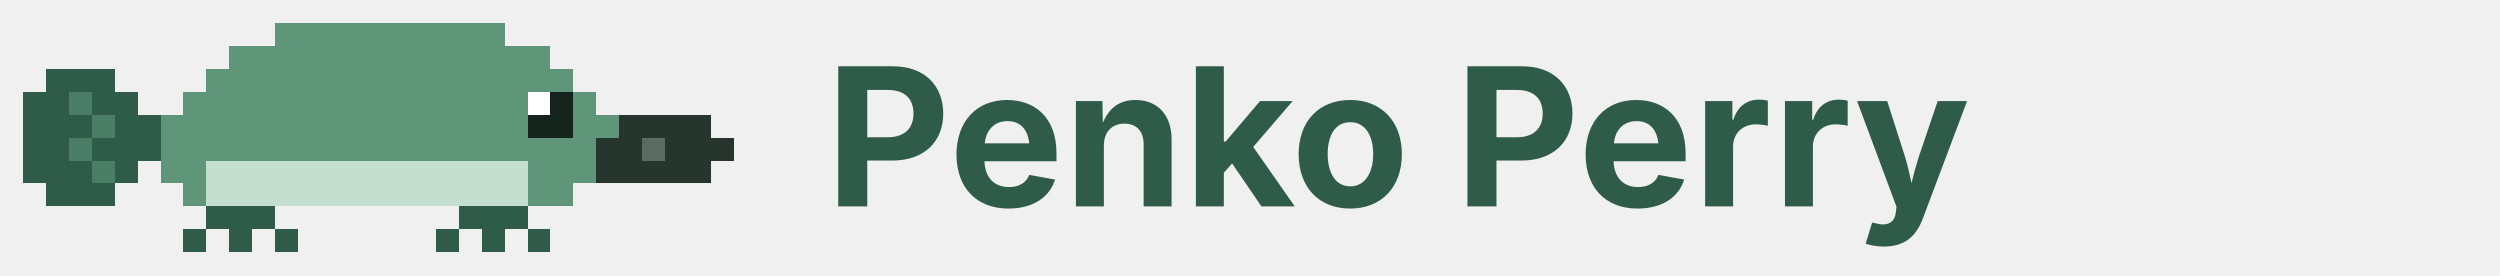
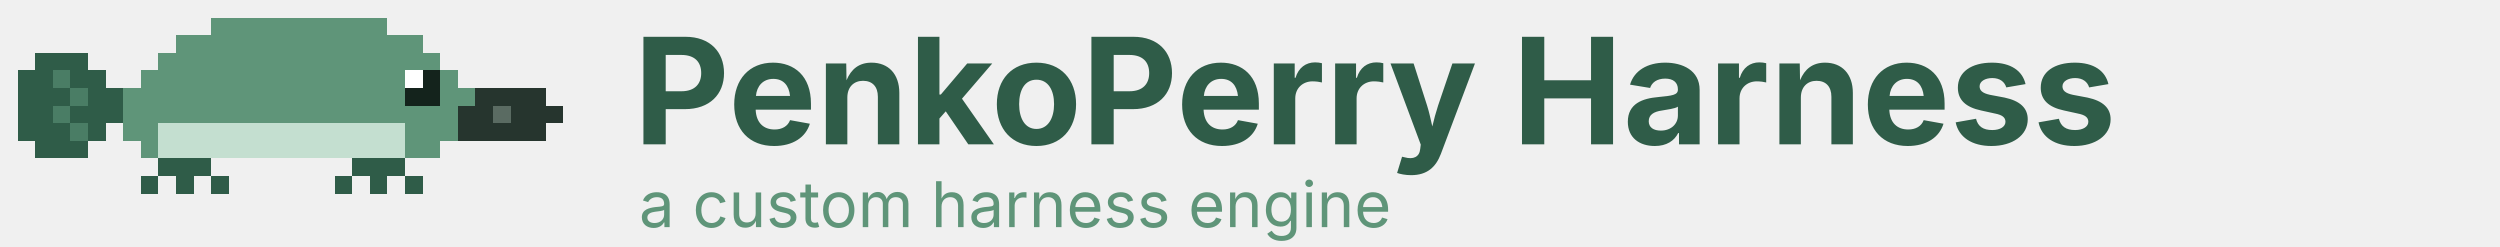
- <svg xmlns="http://www.w3.org/2000/svg" viewBox="0 0 109 12" width="654" height="72" role="img" aria-label="Penko Perry">
+ <svg xmlns="http://www.w3.org/2000/svg" viewBox="0 0 142 14" width="852" height="84" role="img" aria-label="PenkoPerry Harness, a custom harness engine">
  <g transform="translate(1 1)" shape-rendering="crispEdges">
    <rect x="11" y="0" width="10" height="1" fill="#5f9579" />
    <rect x="9" y="1" width="14" height="1" fill="#5f9579" />
    <rect x="1" y="2" width="3" height="1" fill="#2f5c48" />
    <rect x="8" y="2" width="16" height="1" fill="#5f9579" />
    <rect x="0" y="3" width="2" height="1" fill="#2f5c48" />
    <rect x="2" y="3" width="1" height="1" fill="#4a7d65" />
    <rect x="3" y="3" width="2" height="1" fill="#2f5c48" />
    <rect x="7" y="3" width="15" height="1" fill="#5f9579" />
    <rect x="22" y="3" width="1" height="1" fill="#ffffff" />
    <rect x="23" y="3" width="1" height="1" fill="#14231c" />
    <rect x="24" y="3" width="1" height="1" fill="#5f9579" />
    <rect x="0" y="4" width="3" height="1" fill="#2f5c48" />
    <rect x="3" y="4" width="1" height="1" fill="#4a7d65" />
    <rect x="4" y="4" width="2" height="1" fill="#2f5c48" />
    <rect x="6" y="4" width="16" height="1" fill="#5f9579" />
    <rect x="22" y="4" width="2" height="1" fill="#14231c" />
    <rect x="24" y="4" width="2" height="1" fill="#5f9579" />
    <rect x="26" y="4" width="4" height="1" fill="#26352e" />
    <rect x="0" y="5" width="2" height="1" fill="#2f5c48" />
    <rect x="2" y="5" width="1" height="1" fill="#4a7d65" />
    <rect x="3" y="5" width="3" height="1" fill="#2f5c48" />
    <rect x="6" y="5" width="19" height="1" fill="#5f9579" />
    <rect x="25" y="5" width="2" height="1" fill="#26352e" />
    <rect x="27" y="5" width="1" height="1" fill="#5a6b62" />
    <rect x="28" y="5" width="3" height="1" fill="#26352e" />
    <rect x="0" y="6" width="3" height="1" fill="#2f5c48" />
    <rect x="3" y="6" width="1" height="1" fill="#4a7d65" />
    <rect x="4" y="6" width="1" height="1" fill="#2f5c48" />
    <rect x="6" y="6" width="2" height="1" fill="#5f9579" />
    <rect x="8" y="6" width="14" height="1" fill="#c4dfd0" />
    <rect x="22" y="6" width="3" height="1" fill="#5f9579" />
    <rect x="25" y="6" width="5" height="1" fill="#26352e" />
    <rect x="1" y="7" width="3" height="1" fill="#2f5c48" />
    <rect x="7" y="7" width="1" height="1" fill="#5f9579" />
    <rect x="8" y="7" width="14" height="1" fill="#c4dfd0" />
    <rect x="22" y="7" width="2" height="1" fill="#5f9579" />
    <rect x="8" y="8" width="3" height="1" fill="#2f5c48" />
    <rect x="19" y="8" width="3" height="1" fill="#2f5c48" />
    <rect x="7" y="9" width="1" height="1" fill="#2f5c48" />
    <rect x="9" y="9" width="1" height="1" fill="#2f5c48" />
    <rect x="11" y="9" width="1" height="1" fill="#2f5c48" />
    <rect x="18" y="9" width="1" height="1" fill="#2f5c48" />
    <rect x="20" y="9" width="1" height="1" fill="#2f5c48" />
    <rect x="22" y="9" width="1" height="1" fill="#2f5c48" />
  </g>
-   <text x="36" y="9" font-family="ui-sans-serif, system-ui, -apple-system, Segoe UI, sans-serif" font-size="8.4" font-weight="700" fill="#2f5c48">Penko Perry</text>
+   <text x="36" y="8.2" font-family="ui-sans-serif, system-ui, -apple-system, Segoe UI, sans-serif" font-size="8.4" font-weight="700" fill="#2f5c48">PenkoPerry Harness</text>
+   <text x="36.3" y="12.9" font-family="ui-sans-serif, system-ui, -apple-system, Segoe UI, sans-serif" font-size="3.6" fill="#5f9579">a custom harness engine</text>
</svg>
